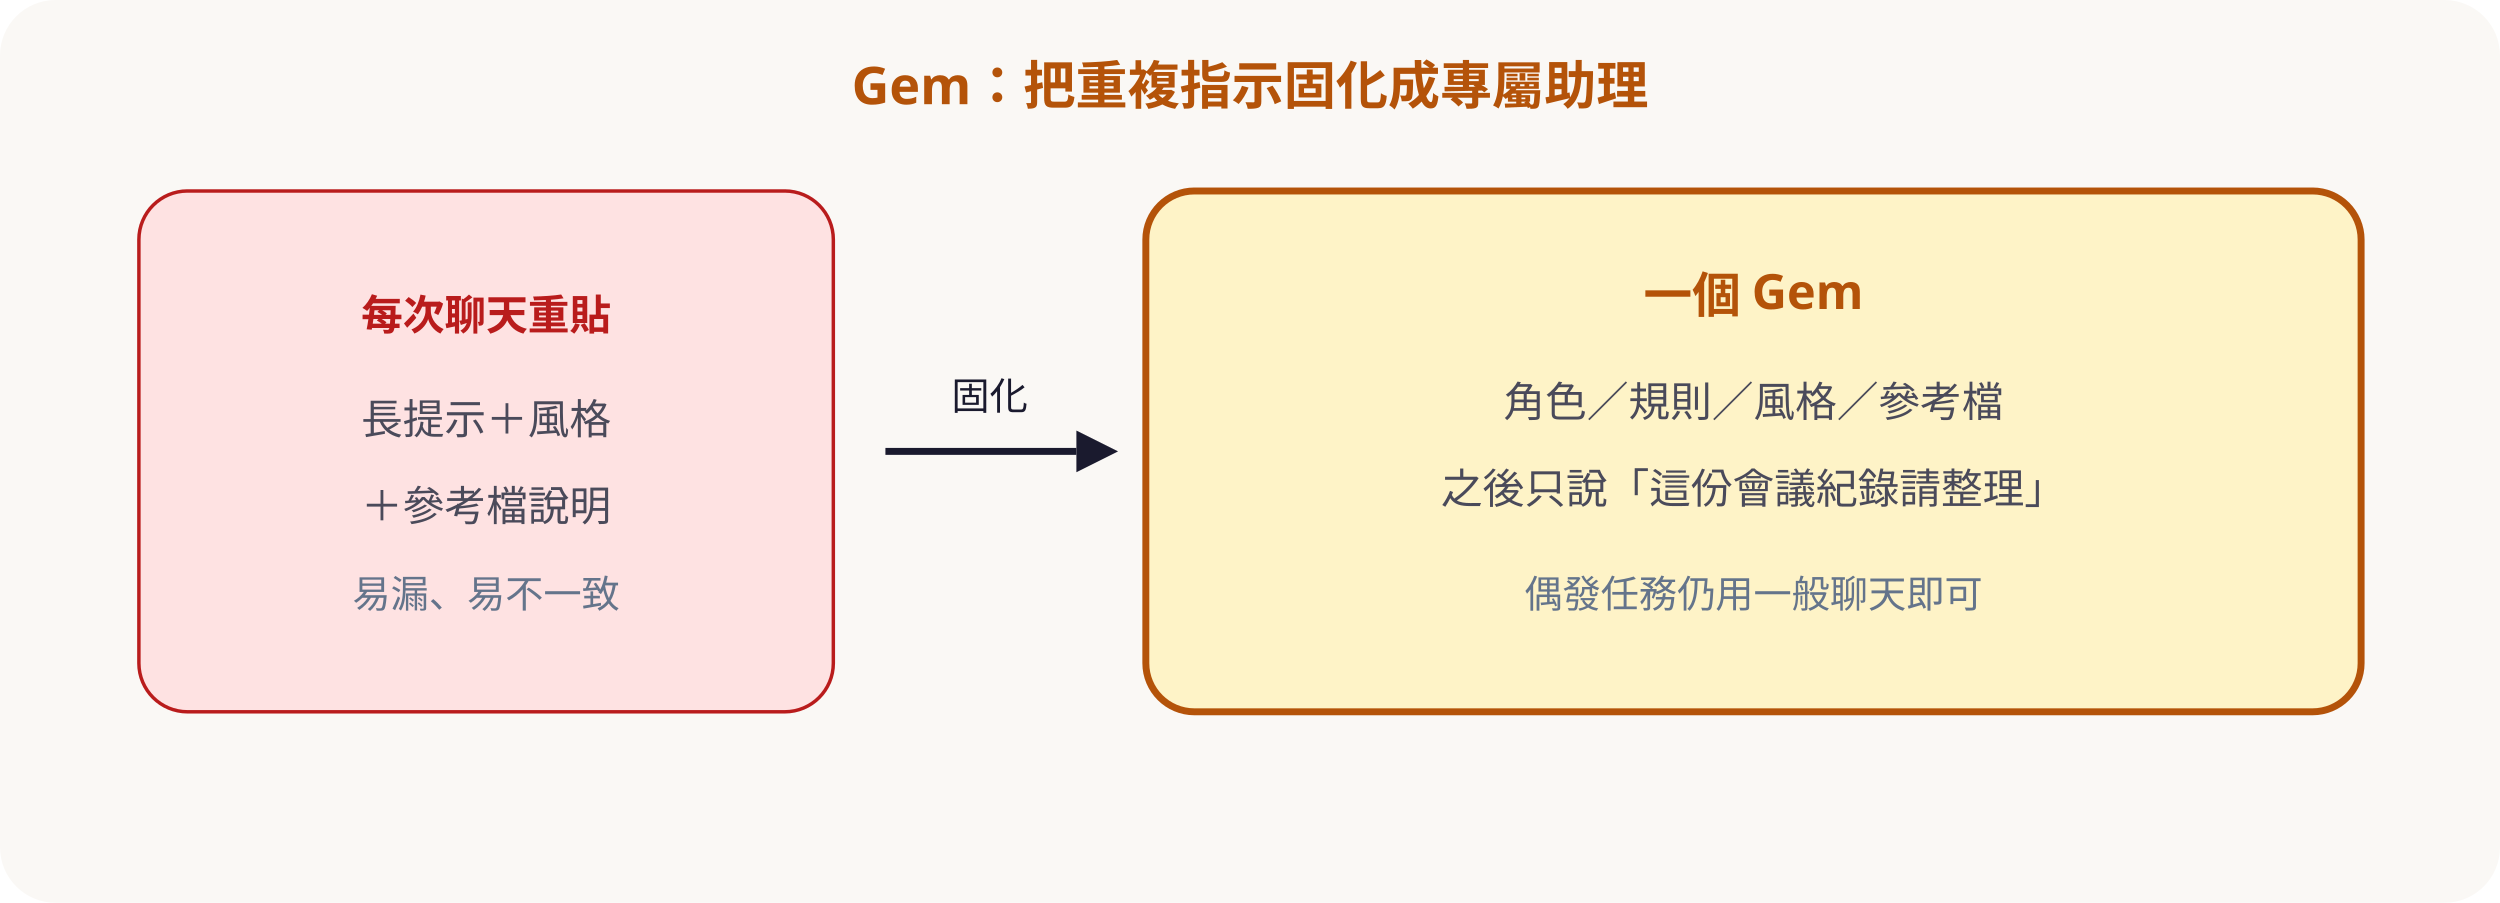
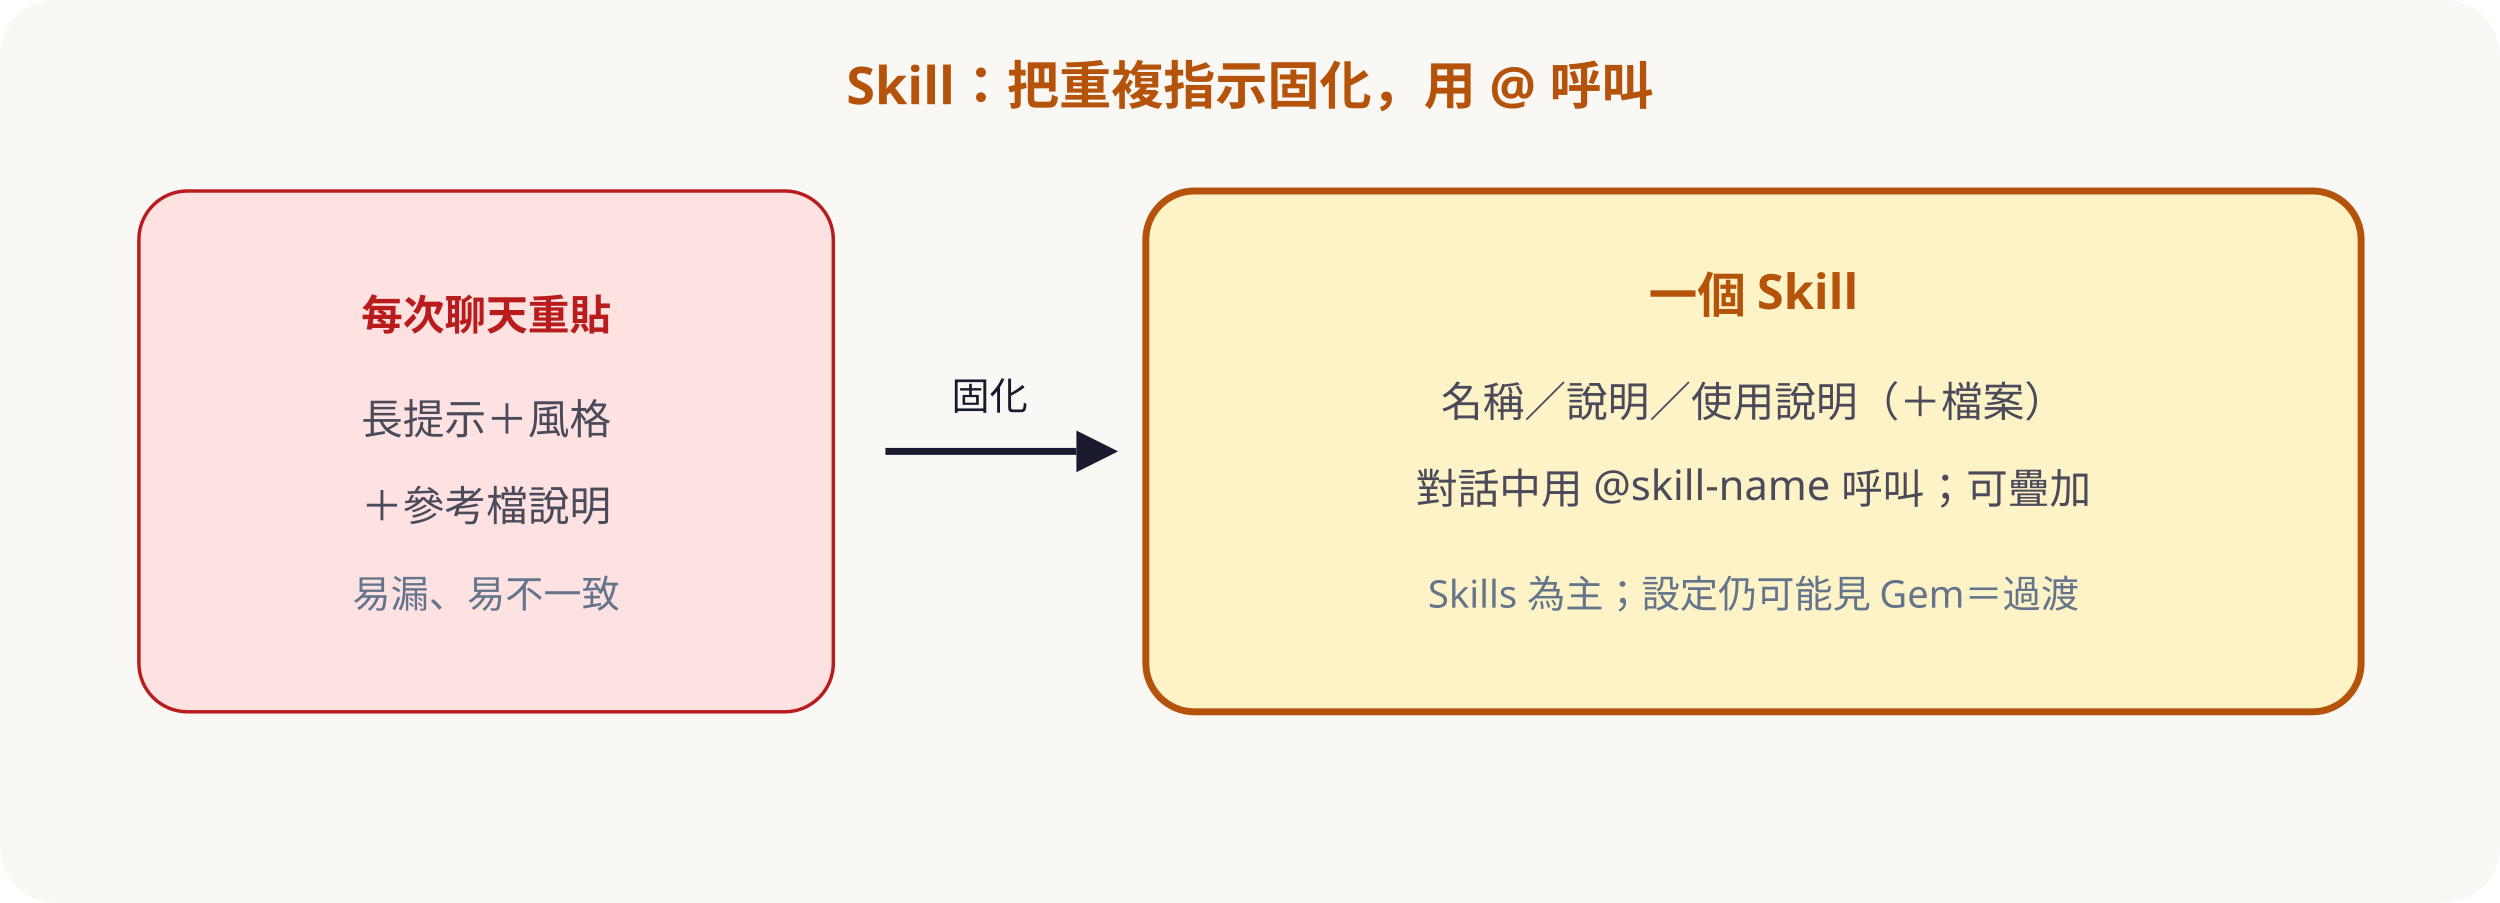
- <svg xmlns="http://www.w3.org/2000/svg" viewBox="0 0 720 260" role="img" aria-label="Gem 固化重複指示">
+ <svg xmlns="http://www.w3.org/2000/svg" viewBox="0 0 720 260" role="img" aria-label="Skill 固化重複指示">
  <rect width="720" height="260" rx="16" fill="#faf8f5" />
-   <text x="360" y="30" text-anchor="middle" font-family="Noto Sans TC,sans-serif" font-size="15" font-weight="700" fill="#b45309">Gem：把重複指示固化成專屬助理</text>
+   <text x="360" y="30" text-anchor="middle" font-family="Noto Sans TC,sans-serif" font-size="15" font-weight="700" fill="#b45309">Skill：把重複指示固化，用 @ 呼叫</text>
  <g font-family="Noto Sans TC,sans-serif" font-size="12">
    <rect x="40" y="55" width="200" height="150" rx="14" fill="#fee2e2" stroke="#b91c1c" />
    <text x="140" y="95" text-anchor="middle" fill="#b91c1c" font-weight="700">每次聊天重貼</text>
    <text x="140" y="125" text-anchor="middle" fill="#4a4a5a">長提示＋風格</text>
    <text x="140" y="150" text-anchor="middle" fill="#4a4a5a">＋參考檔說明</text>
    <text x="140" y="175" text-anchor="middle" fill="#64748b" font-size="11">易漏、易不一致</text>
    <path d="M255 130 H310" stroke="#1a1a2e" stroke-width="2" />
    <polygon points="310,124 322,130 310,136" fill="#1a1a2e" />
    <text x="285" y="118" text-anchor="middle" fill="#1a1a2e" font-size="11">固化</text>
    <rect x="330" y="55" width="350" height="150" rx="14" fill="#fef3c7" stroke="#b45309" stroke-width="2" />
-     <text x="505" y="90" text-anchor="middle" fill="#b45309" font-weight="700" font-size="14">一個 Gem</text>
-     <text x="505" y="120" text-anchor="middle" fill="#4a4a5a">角色／規則／風格／參考檔</text>
-     <text x="505" y="145" text-anchor="middle" fill="#4a4a5a">之後只說「這份會議紀錄請整理」</text>
-     <text x="505" y="175" text-anchor="middle" fill="#64748b" font-size="11">偶發任務仍用一般聊天即可</text>
+     <text x="505" y="90" text-anchor="middle" fill="#b45309" font-weight="700" font-size="14">一個 Skill</text>
+     <text x="505" y="120" text-anchor="middle" fill="#4a4a5a">名稱／說明／使用說明（＋檔案）</text>
+     <text x="505" y="145" text-anchor="middle" fill="#4a4a5a">對話中用 @skill-name 呼叫；可疊加</text>
+     <text x="505" y="175" text-anchor="middle" fill="#64748b" font-size="11">Skills 為主；設定仍可能見 Gem＝過渡</text>
  </g>
</svg>
